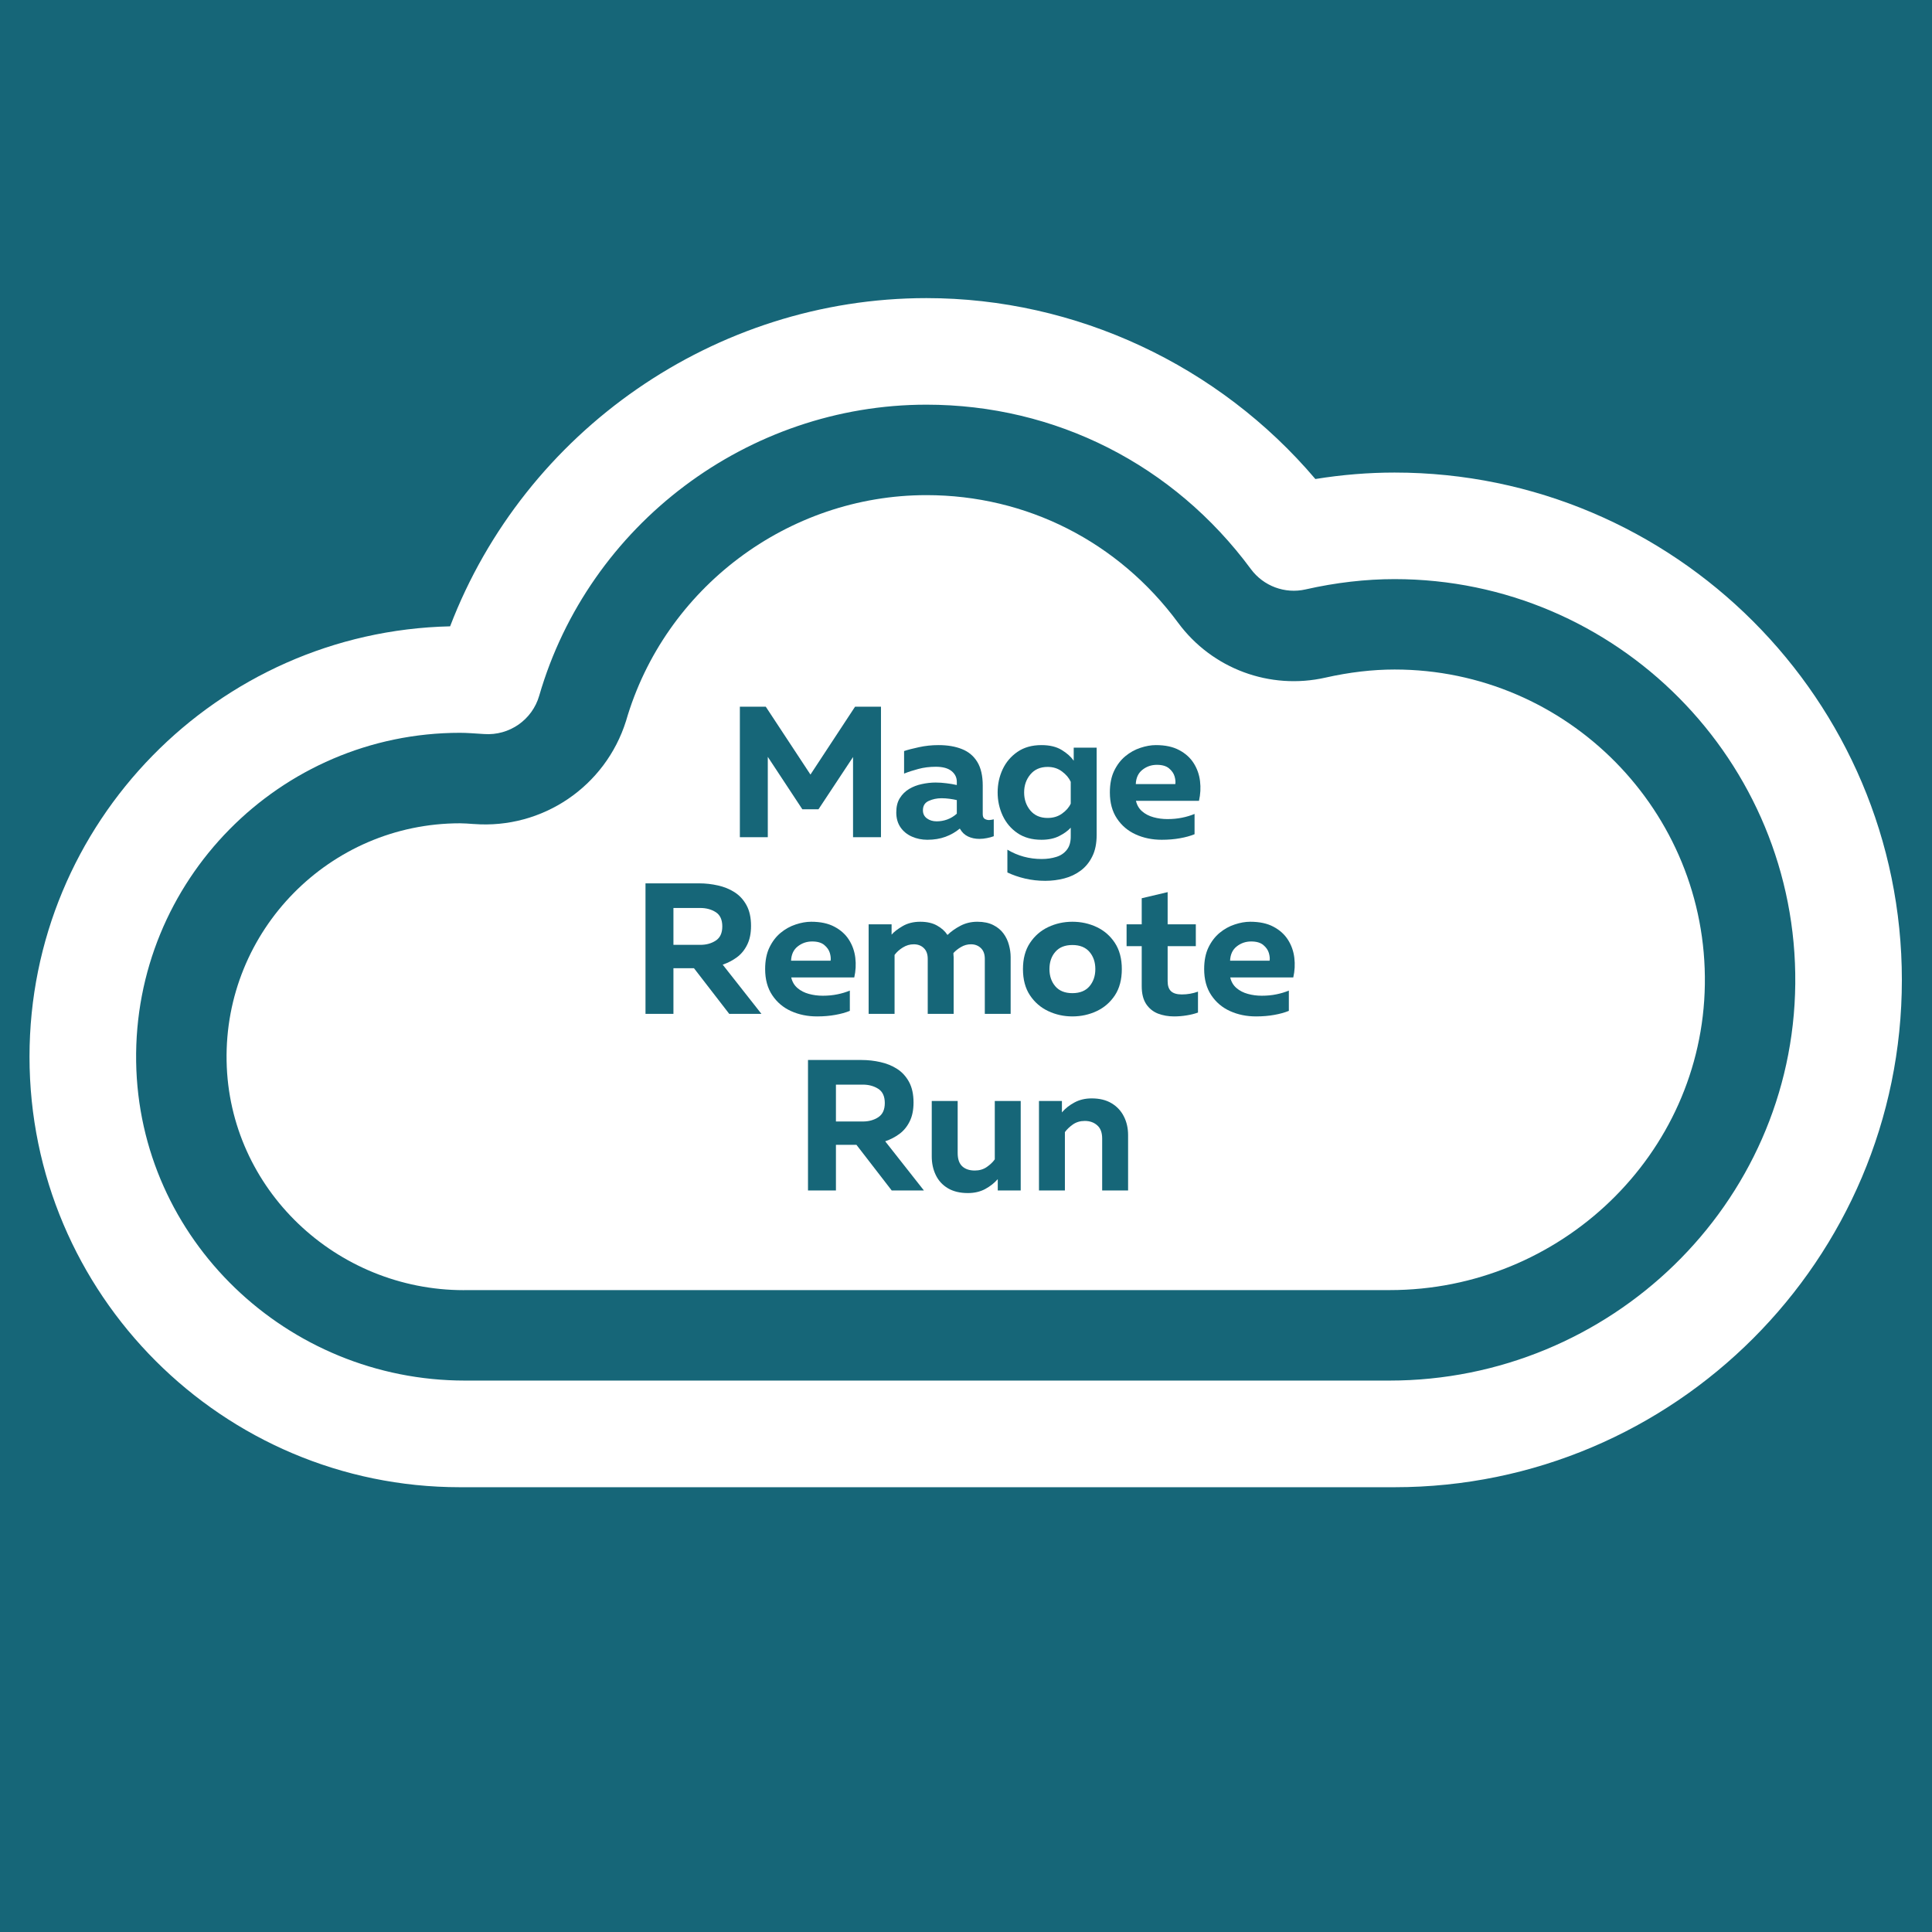
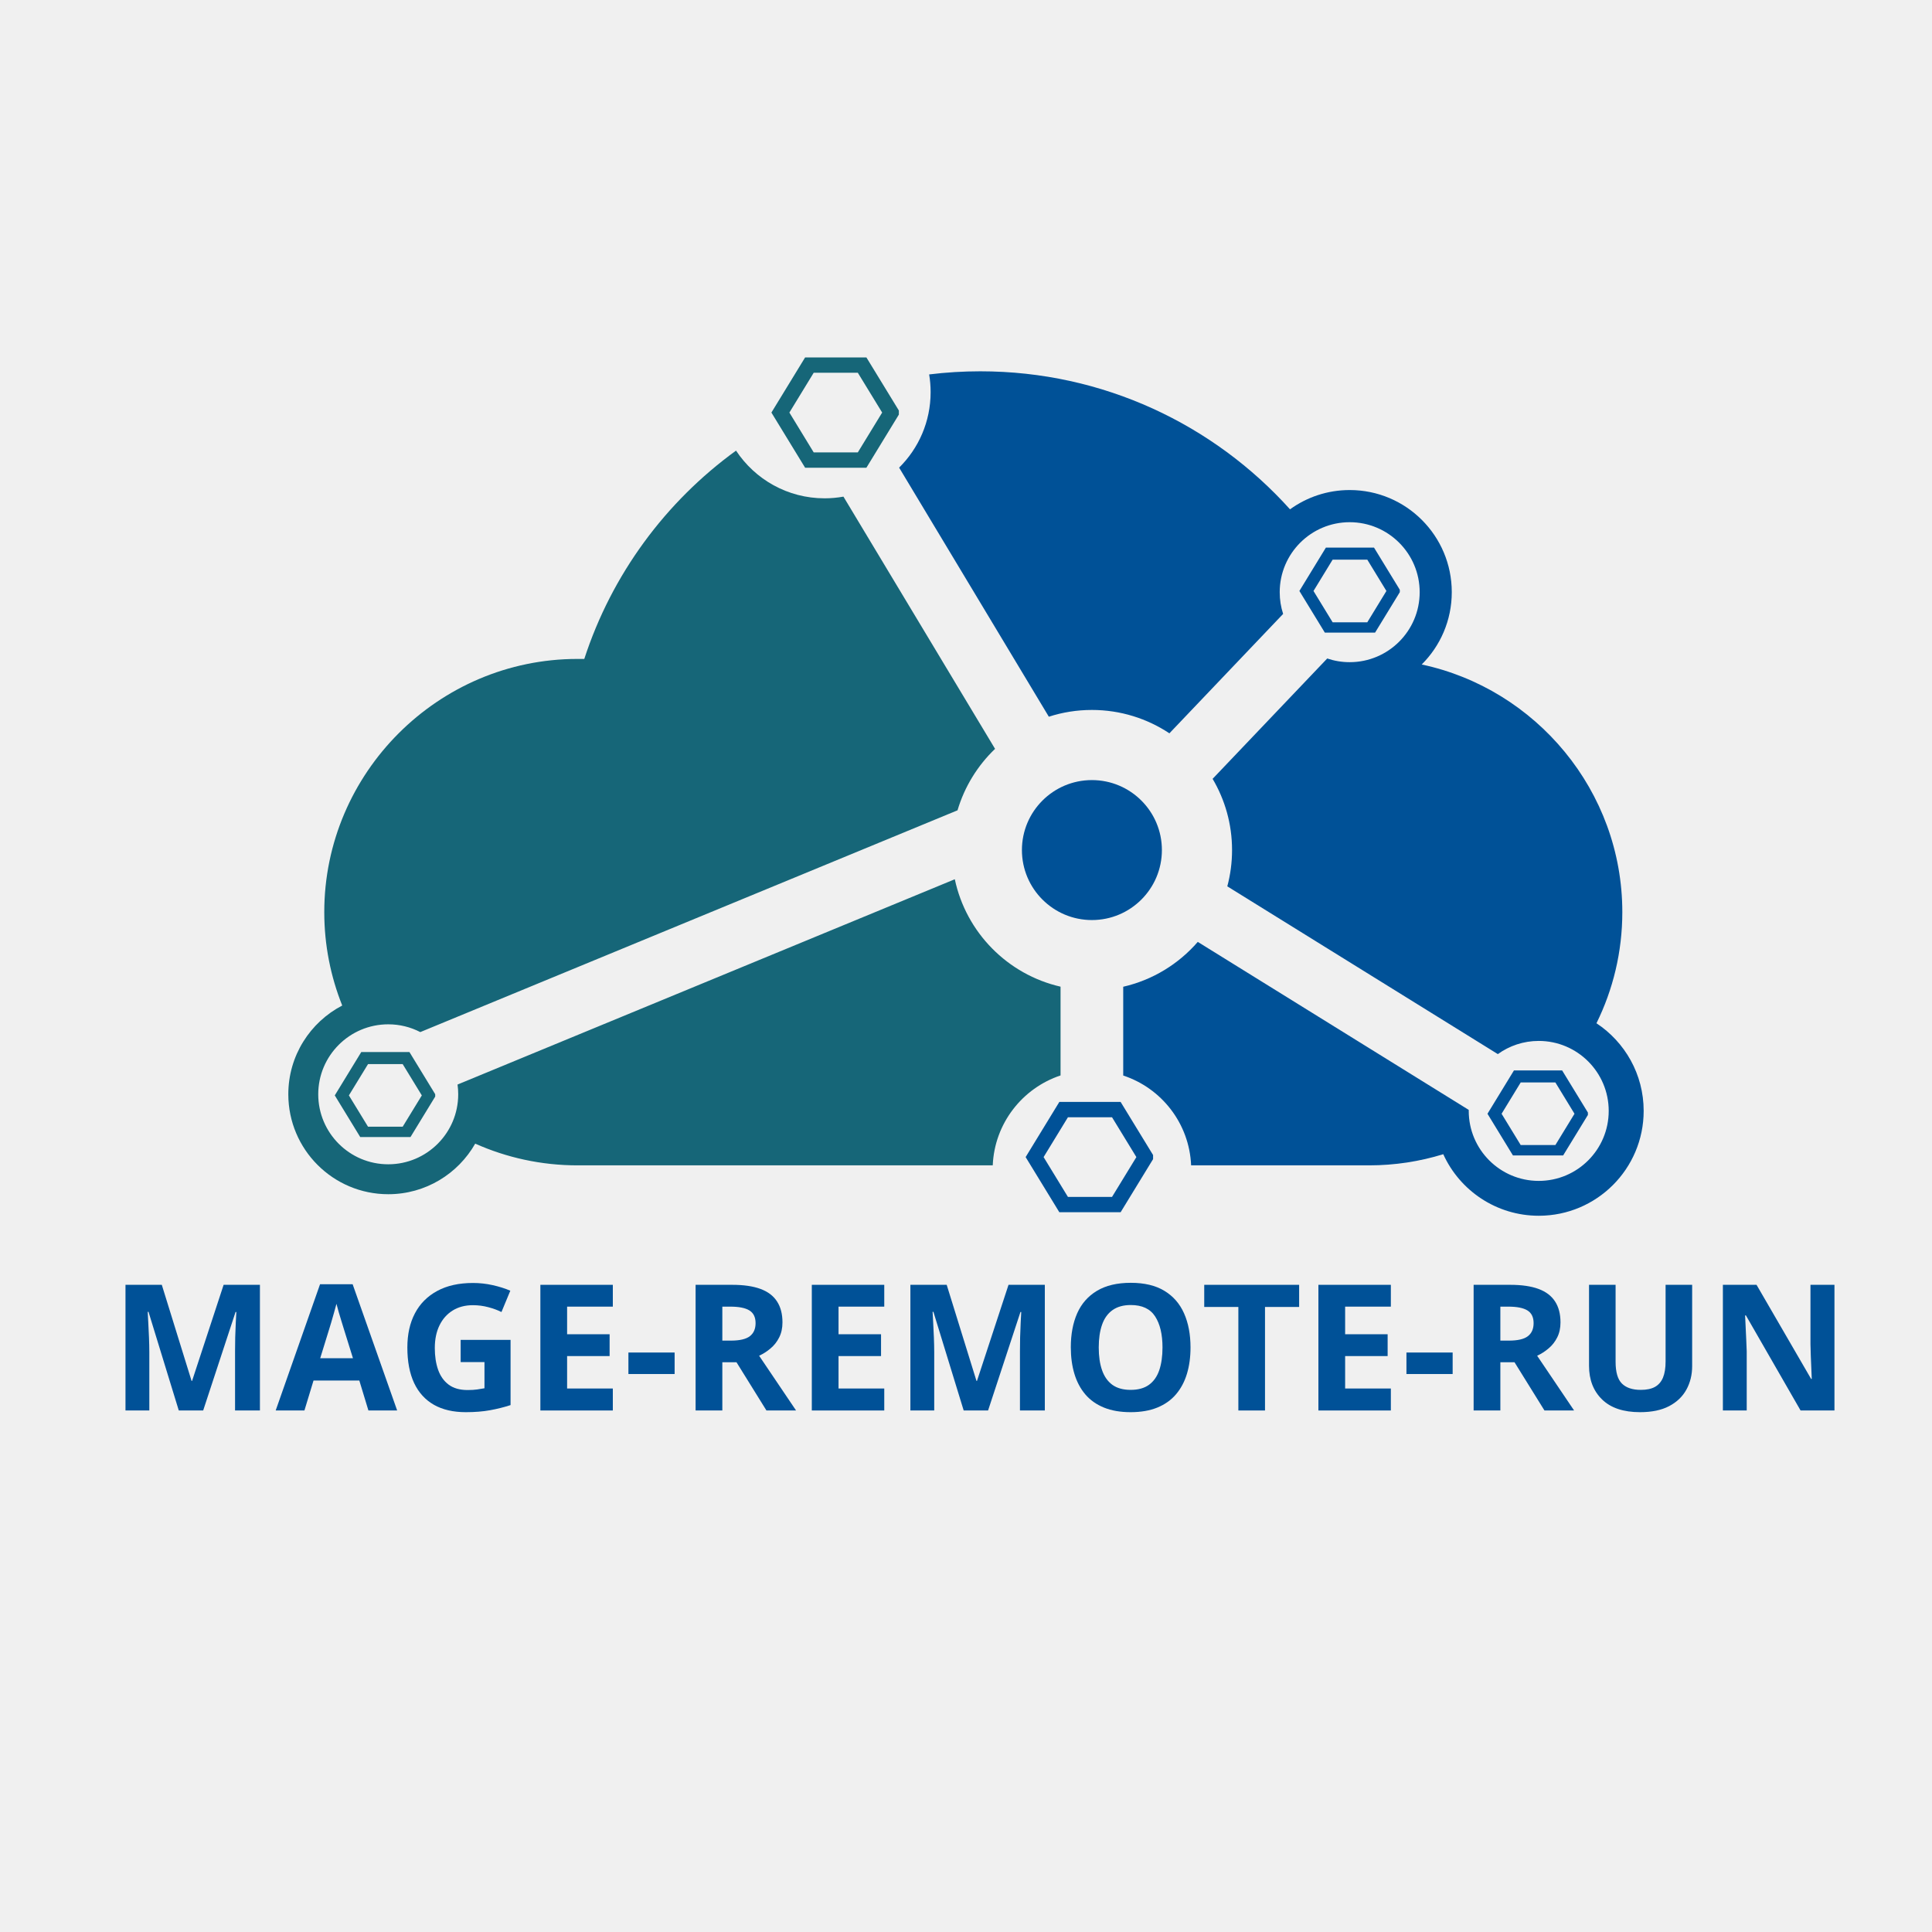
<svg xmlns="http://www.w3.org/2000/svg" width="500" zoomAndPan="magnify" viewBox="0 0 375 375" height="500" preserveAspectRatio="xMidYMid meet" version="1.0">
  <defs>
    <g />
-     <clipPath id="a7eda46f18">
-       <path d="M 5.566 57.863 L 369.293 57.863 L 369.293 288.863 L 5.566 288.863 Z M 5.566 57.863 " clip-rule="nonzero" />
+     <clipPath id="bf3ea242a4">
+       <rect x="0" width="340" y="0" height="48" />
    </clipPath>
-     <clipPath id="95bcbf1424">
-       <rect x="0" width="131" y="0" height="106" />
+     <clipPath id="b7768f55ed">
+       <path d="M 174 72 L 319.211 72 L 319.211 236 L 174 236 Z M 174 72 " clip-rule="nonzero" />
+     </clipPath>
+     <clipPath id="6d06c6e511">
+       <path d="M 55.961 87 L 206 87 L 206 232 L 55.961 232 Z M 55.961 87 " clip-rule="nonzero" />
+     </clipPath>
+     <clipPath id="a77d018274">
+       <path d="M 149.719 69.375 L 174.469 69.375 L 174.469 91 L 149.719 91 Z M 149.719 69.375 " clip-rule="nonzero" />
+     </clipPath>
+     <clipPath id="69a9381b3e">
+       <path d="M 252.203 106.293 L 271.703 106.293 L 271.703 122.793 L 252.203 122.793 Z M 252.203 106.293 " clip-rule="nonzero" />
+     </clipPath>
+     <clipPath id="27f9016f71">
+       <path d="M 288.711 207.766 L 308.211 207.766 L 308.211 224.266 L 288.711 224.266 Z M 288.711 207.766 " clip-rule="nonzero" />
+     </clipPath>
+     <clipPath id="214bc7b197">
+       <path d="M 64.973 204.203 L 84.473 204.203 L 84.473 220.703 L 64.973 220.703 Z M 64.973 204.203 " clip-rule="nonzero" />
+     </clipPath>
+     <clipPath id="3611475a41">
+       <path d="M 199.062 213.883 L 223.812 213.883 L 223.812 235.633 L 199.062 235.633 Z M 199.062 213.883 " clip-rule="nonzero" />
    </clipPath>
  </defs>
-   <rect x="-37.5" width="450" fill="#ffffff" y="-37.5" height="450" fill-opacity="1" />
-   <rect x="-37.5" width="450" fill="#166678" y="-37.5" height="450" fill-opacity="1" />
-   <path fill="#ffffff" d="M 90.043 250.418 C 65.234 250.418 44.449 230.789 43.984 205.98 C 43.5 180.594 64.012 159.801 89.285 159.801 C 90.016 159.801 90.953 159.867 91.941 159.941 L 91.996 159.941 C 105.289 160.949 117.516 152.656 121.512 139.934 C 128.984 114.133 152.969 96.105 179.824 96.105 C 199.246 96.105 217.051 105.137 228.684 120.895 C 235.266 129.805 246.488 133.977 257.293 131.52 C 261.887 130.484 266.402 129.953 270.688 129.953 C 304.207 129.953 331.422 157.477 330.91 191.117 C 330.41 224.16 302.832 250.406 269.777 250.406 L 90.043 250.406 Z M 90.043 250.418 " fill-opacity="1" fill-rule="nonzero" />
-   <g clip-path="url(#a7eda46f18)">
-     <path fill="#ffffff" d="M 270.688 288.668 L 89.285 288.668 C 43.207 288.668 5.727 251.188 5.727 205.109 C 5.727 159.676 42.172 122.594 87.367 121.57 C 101.863 83.688 138.785 57.863 179.816 57.863 C 208.828 57.863 236.574 70.883 255.312 92.977 C 260.492 92.141 265.633 91.723 270.68 91.723 C 324.98 91.723 369.152 135.902 369.152 190.207 C 369.152 244.488 324.98 288.668 270.688 288.668 Z M 89.285 142.238 C 54.297 142.238 25.895 170.965 26.426 206.078 C 26.945 240.57 55.738 267.969 90.242 267.969 L 269.691 267.969 C 312.516 267.969 348.043 233.777 348.461 190.953 C 348.879 147.715 313.824 112.406 270.688 112.406 C 265.082 112.406 259.266 113.078 253.406 114.406 C 249.402 115.316 245.238 113.762 242.797 110.461 C 227.82 90.188 204.871 78.547 179.824 78.547 C 145.207 78.547 114.301 101.777 104.66 135.039 C 103.305 139.727 98.855 142.82 93.988 142.477 C 91.988 142.355 90.648 142.238 89.285 142.238 Z M 89.285 142.238 " fill-opacity="1" fill-rule="nonzero" />
-   </g>
-   <g transform="matrix(1, 0, 0, 1, 122, 134)">
-     <g clip-path="url(#95bcbf1424)">
-       <g fill="#166678" fill-opacity="1">
-         <g transform="translate(18.88734, 28.49928)">
+   <g transform="matrix(1, 0, 0, 1, 20, 237)">
+     <g clip-path="url(#bf3ea242a4)">
+       <g fill="#005197" fill-opacity="1">
+         <g transform="translate(1.295538, 36.77377)">
          <g>
-             <path d="M 2.719 0 L 2.719 -25.328 L 7.75 -25.328 L 16.422 -12.156 L 25.078 -25.328 L 30.109 -25.328 L 30.109 0 L 24.688 0 L 24.688 -15.562 L 17.984 -5.422 L 14.844 -5.422 L 8.141 -15.594 L 8.141 0 Z M 2.719 0 " />
+             <path d="M 13.406 0 L 7.531 -19.141 L 7.375 -19.141 C 7.395 -18.68 7.43 -17.992 7.484 -17.078 C 7.535 -16.16 7.582 -15.18 7.625 -14.141 C 7.664 -13.109 7.688 -12.176 7.688 -11.344 L 7.688 0 L 3.062 0 L 3.062 -24.391 L 10.109 -24.391 L 15.891 -5.734 L 15.984 -5.734 L 22.109 -24.391 L 29.156 -24.391 L 29.156 0 L 24.328 0 L 24.328 -11.547 C 24.328 -12.316 24.336 -13.203 24.359 -14.203 C 24.391 -15.203 24.426 -16.156 24.469 -17.062 C 24.52 -17.969 24.555 -18.648 24.578 -19.109 L 24.422 -19.109 L 18.141 0 Z M 13.406 0 " />
          </g>
        </g>
      </g>
-       <g fill="#166678" fill-opacity="1">
-         <g transform="translate(50.98249, 28.49928)">
+       <g fill="#005197" fill-opacity="1">
+         <g transform="translate(33.5104, 36.77377)">
          <g>
-             <path d="M 7.016 0.5 C 5.953 0.5 4.957 0.297 4.031 -0.109 C 3.102 -0.516 2.363 -1.113 1.812 -1.906 C 1.258 -2.707 0.984 -3.676 0.984 -4.812 C 0.984 -5.926 1.211 -6.848 1.672 -7.578 C 2.129 -8.316 2.727 -8.91 3.469 -9.359 C 4.219 -9.805 5.047 -10.125 5.953 -10.312 C 6.859 -10.508 7.742 -10.609 8.609 -10.609 C 9.305 -10.609 10.008 -10.562 10.719 -10.469 C 11.438 -10.383 12.109 -10.27 12.734 -10.125 L 12.734 -10.75 C 12.734 -11.594 12.391 -12.289 11.703 -12.844 C 11.016 -13.395 10 -13.672 8.656 -13.672 C 7.445 -13.672 6.32 -13.531 5.281 -13.25 C 4.25 -12.977 3.32 -12.676 2.5 -12.344 L 2.5 -16.719 C 3.195 -16.957 4.156 -17.207 5.375 -17.469 C 6.594 -17.738 7.863 -17.875 9.188 -17.875 C 10.945 -17.875 12.469 -17.613 13.75 -17.094 C 15.031 -16.582 16.02 -15.75 16.719 -14.594 C 17.414 -13.445 17.766 -11.926 17.766 -10.031 L 17.766 -4.484 C 17.766 -4.023 17.891 -3.719 18.141 -3.562 C 18.398 -3.406 18.688 -3.328 19 -3.328 C 19.145 -3.328 19.297 -3.344 19.453 -3.375 C 19.609 -3.414 19.758 -3.445 19.906 -3.469 L 19.906 -0.188 C 19.52 -0.039 19.082 0.078 18.594 0.172 C 18.113 0.273 17.617 0.328 17.109 0.328 C 16.297 0.328 15.562 0.172 14.906 -0.141 C 14.258 -0.453 13.754 -0.926 13.391 -1.562 L 13.312 -1.672 C 12.5 -0.992 11.57 -0.461 10.531 -0.078 C 9.488 0.305 8.316 0.5 7.016 0.5 Z M 8.828 -3.078 C 9.523 -3.078 10.207 -3.195 10.875 -3.438 C 11.539 -3.676 12.16 -4.051 12.734 -4.562 L 12.734 -7.203 C 12.348 -7.297 11.883 -7.379 11.344 -7.453 C 10.801 -7.523 10.273 -7.562 9.766 -7.562 C 8.879 -7.562 8.055 -7.391 7.297 -7.047 C 6.535 -6.711 6.156 -6.102 6.156 -5.219 C 6.156 -4.562 6.41 -4.039 6.922 -3.656 C 7.441 -3.27 8.078 -3.078 8.828 -3.078 Z M 8.828 -3.078 " />
+             <path d="M 18 0 L 16.234 -5.812 L 7.344 -5.812 L 5.578 0 L 0 0 L 8.609 -24.5 L 14.938 -24.5 L 23.578 0 Z M 15 -10.141 L 13.234 -15.812 C 13.117 -16.195 12.969 -16.688 12.781 -17.281 C 12.602 -17.875 12.422 -18.477 12.234 -19.094 C 12.055 -19.707 11.91 -20.242 11.797 -20.703 C 11.68 -20.242 11.523 -19.676 11.328 -19 C 11.141 -18.332 10.957 -17.695 10.781 -17.094 C 10.602 -16.5 10.473 -16.07 10.391 -15.812 L 8.641 -10.141 Z M 15 -10.141 " />
          </g>
        </g>
      </g>
-       <g fill="#166678" fill-opacity="1">
-         <g transform="translate(70.48558, 28.49928)">
+       <g fill="#005197" fill-opacity="1">
+         <g transform="translate(57.08348, 36.77377)">
          <g>
-             <path d="M 10.391 8.469 C 9.035 8.469 7.734 8.32 6.484 8.031 C 5.242 7.738 4.098 7.344 3.047 6.844 L 3.047 2.422 C 5.066 3.629 7.285 4.234 9.703 4.234 C 10.734 4.234 11.676 4.098 12.531 3.828 C 13.395 3.566 14.082 3.102 14.594 2.438 C 15.113 1.781 15.363 0.883 15.344 -0.25 L 15.344 -1.844 C 14.789 -1.238 14.039 -0.695 13.094 -0.219 C 12.156 0.258 11.008 0.5 9.656 0.5 C 7.82 0.5 6.27 0.066 5 -0.797 C 3.738 -1.66 2.781 -2.797 2.125 -4.203 C 1.477 -5.617 1.156 -7.113 1.156 -8.688 C 1.156 -10.281 1.477 -11.773 2.125 -13.172 C 2.781 -14.566 3.738 -15.695 5 -16.562 C 6.27 -17.438 7.82 -17.875 9.656 -17.875 C 11.25 -17.875 12.555 -17.562 13.578 -16.938 C 14.609 -16.312 15.391 -15.613 15.922 -14.844 L 15.922 -17.375 L 20.375 -17.375 L 20.375 -0.469 C 20.375 1.195 20.094 2.594 19.531 3.719 C 18.977 4.852 18.234 5.77 17.297 6.469 C 16.359 7.176 15.289 7.688 14.094 8 C 12.895 8.312 11.66 8.469 10.391 8.469 Z M 10.859 -3.734 C 11.941 -3.734 12.875 -4.016 13.656 -4.578 C 14.445 -5.141 15.008 -5.785 15.344 -6.516 L 15.344 -10.75 C 15.008 -11.5 14.445 -12.164 13.656 -12.75 C 12.875 -13.344 11.941 -13.641 10.859 -13.641 C 9.43 -13.641 8.312 -13.148 7.5 -12.172 C 6.695 -11.203 6.297 -10.039 6.297 -8.688 C 6.297 -7.332 6.695 -6.164 7.5 -5.188 C 8.312 -4.219 9.43 -3.734 10.859 -3.734 Z M 10.859 -3.734 " />
+             <path d="M 12.328 -13.703 L 22.016 -13.703 L 22.016 -1.047 C 20.734 -0.629 19.398 -0.297 18.016 -0.047 C 16.641 0.203 15.078 0.328 13.328 0.328 C 10.898 0.328 8.844 -0.145 7.156 -1.094 C 5.469 -2.051 4.18 -3.461 3.297 -5.328 C 2.422 -7.203 1.984 -9.504 1.984 -12.234 C 1.984 -14.785 2.473 -16.992 3.453 -18.859 C 4.441 -20.734 5.883 -22.18 7.781 -23.203 C 9.676 -24.234 11.992 -24.75 14.734 -24.75 C 16.023 -24.75 17.297 -24.609 18.547 -24.328 C 19.805 -24.047 20.945 -23.688 21.969 -23.25 L 20.25 -19.109 C 19.508 -19.484 18.66 -19.797 17.703 -20.047 C 16.742 -20.305 15.742 -20.438 14.703 -20.438 C 13.203 -20.438 11.895 -20.094 10.781 -19.406 C 9.676 -18.719 8.82 -17.754 8.219 -16.516 C 7.613 -15.273 7.312 -13.812 7.312 -12.125 C 7.312 -10.539 7.523 -9.133 7.953 -7.906 C 8.391 -6.676 9.07 -5.711 10 -5.016 C 10.938 -4.316 12.16 -3.969 13.672 -3.969 C 14.398 -3.969 15.016 -4.004 15.516 -4.078 C 16.023 -4.148 16.504 -4.227 16.953 -4.312 L 16.953 -9.391 L 12.328 -9.391 Z M 12.328 -13.703 " />
          </g>
        </g>
      </g>
-       <g fill="#166678" fill-opacity="1">
-         <g transform="translate(92.26826, 28.49928)">
+       <g fill="#005197" fill-opacity="1">
+         <g transform="translate(81.82436, 36.77377)">
          <g>
-             <path d="M 11.219 0.5 C 9.383 0.5 7.707 0.156 6.188 -0.531 C 4.664 -1.219 3.445 -2.25 2.531 -3.625 C 1.613 -5 1.156 -6.688 1.156 -8.688 C 1.156 -10.32 1.43 -11.719 1.984 -12.875 C 2.547 -14.039 3.27 -14.988 4.156 -15.719 C 5.051 -16.457 6.023 -17 7.078 -17.344 C 8.129 -17.695 9.133 -17.875 10.094 -17.875 C 11.906 -17.875 13.41 -17.551 14.609 -16.906 C 15.816 -16.27 16.754 -15.426 17.422 -14.375 C 18.086 -13.332 18.5 -12.172 18.656 -10.891 C 18.812 -9.609 18.742 -8.332 18.453 -7.062 L 6.219 -7.062 C 6.414 -6.219 6.816 -5.535 7.422 -5.016 C 8.023 -4.492 8.758 -4.113 9.625 -3.875 C 10.488 -3.633 11.395 -3.516 12.344 -3.516 C 13.332 -3.516 14.266 -3.602 15.141 -3.781 C 16.023 -3.957 16.844 -4.203 17.594 -4.516 L 17.594 -0.578 C 16.77 -0.242 15.828 0.016 14.766 0.203 C 13.703 0.398 12.52 0.5 11.219 0.5 Z M 6.188 -10.312 L 13.859 -10.312 C 13.93 -10.719 13.883 -11.211 13.719 -11.797 C 13.551 -12.379 13.191 -12.898 12.641 -13.359 C 12.098 -13.816 11.312 -14.047 10.281 -14.047 C 9.219 -14.047 8.281 -13.723 7.469 -13.078 C 6.664 -12.441 6.238 -11.52 6.188 -10.312 Z M 6.188 -10.312 " />
+             <path d="M 17.125 0 L 3.062 0 L 3.062 -24.391 L 17.125 -24.391 L 17.125 -20.156 L 8.25 -20.156 L 8.25 -14.797 L 16.5 -14.797 L 16.5 -10.562 L 8.25 -10.562 L 8.25 -4.266 L 17.125 -4.266 Z M 17.125 0 " />
          </g>
        </g>
      </g>
-       <g fill="#166678" fill-opacity="1">
-         <g transform="translate(0.572092, 62.78595)">
+       <g fill="#005197" fill-opacity="1">
+         <g transform="translate(100.9598, 36.77377)">
          <g>
-             <path d="M 2.719 0 L 2.719 -25.328 L 13.141 -25.328 C 14.367 -25.328 15.578 -25.191 16.766 -24.922 C 17.961 -24.66 19.039 -24.223 20 -23.609 C 20.969 -22.992 21.742 -22.148 22.328 -21.078 C 22.91 -20.004 23.203 -18.672 23.203 -17.078 C 23.203 -15.629 22.953 -14.406 22.453 -13.406 C 21.961 -12.406 21.301 -11.598 20.469 -10.984 C 19.633 -10.367 18.711 -9.891 17.703 -9.547 L 25.219 0 L 18.969 0 L 12.125 -8.859 L 8.141 -8.859 L 8.141 0 Z M 8.141 -13.391 L 13.359 -13.391 C 14.516 -13.391 15.516 -13.664 16.359 -14.219 C 17.203 -14.77 17.625 -15.688 17.625 -16.969 C 17.625 -18.27 17.203 -19.191 16.359 -19.734 C 15.516 -20.273 14.516 -20.547 13.359 -20.547 L 8.141 -20.547 Z M 8.141 -13.391 " />
+             <path d="M 1.016 -7.078 L 1.016 -11.25 L 9.984 -11.25 L 9.984 -7.078 Z M 1.016 -7.078 " />
          </g>
        </g>
      </g>
-       <g fill="#166678" fill-opacity="1">
-         <g transform="translate(25.35806, 62.78595)">
+       <g fill="#005197" fill-opacity="1">
+         <g transform="translate(111.9539, 36.77377)">
          <g>
-             <path d="M 11.219 0.5 C 9.383 0.5 7.707 0.156 6.188 -0.531 C 4.664 -1.219 3.445 -2.25 2.531 -3.625 C 1.613 -5 1.156 -6.688 1.156 -8.688 C 1.156 -10.32 1.43 -11.719 1.984 -12.875 C 2.547 -14.039 3.27 -14.988 4.156 -15.719 C 5.051 -16.457 6.023 -17 7.078 -17.344 C 8.129 -17.695 9.133 -17.875 10.094 -17.875 C 11.906 -17.875 13.41 -17.551 14.609 -16.906 C 15.816 -16.27 16.754 -15.426 17.422 -14.375 C 18.086 -13.332 18.5 -12.172 18.656 -10.891 C 18.812 -9.609 18.742 -8.332 18.453 -7.062 L 6.219 -7.062 C 6.414 -6.219 6.816 -5.535 7.422 -5.016 C 8.023 -4.492 8.758 -4.113 9.625 -3.875 C 10.488 -3.633 11.395 -3.516 12.344 -3.516 C 13.332 -3.516 14.266 -3.602 15.141 -3.781 C 16.023 -3.957 16.844 -4.203 17.594 -4.516 L 17.594 -0.578 C 16.77 -0.242 15.828 0.016 14.766 0.203 C 13.703 0.398 12.52 0.5 11.219 0.5 Z M 6.188 -10.312 L 13.859 -10.312 C 13.93 -10.719 13.883 -11.211 13.719 -11.797 C 13.551 -12.379 13.191 -12.898 12.641 -13.359 C 12.098 -13.816 11.312 -14.047 10.281 -14.047 C 9.219 -14.047 8.281 -13.723 7.469 -13.078 C 6.664 -12.441 6.238 -11.52 6.188 -10.312 Z M 6.188 -10.312 " />
+             <path d="M 10.172 -24.391 C 12.391 -24.391 14.219 -24.125 15.656 -23.594 C 17.094 -23.062 18.16 -22.254 18.859 -21.172 C 19.566 -20.098 19.922 -18.738 19.922 -17.094 C 19.922 -15.977 19.707 -15.004 19.281 -14.172 C 18.863 -13.336 18.305 -12.629 17.609 -12.047 C 16.922 -11.461 16.18 -10.988 15.391 -10.625 L 22.562 0 L 16.812 0 L 11 -9.359 L 8.25 -9.359 L 8.25 0 L 3.062 0 L 3.062 -24.391 Z M 9.812 -20.156 L 8.25 -20.156 L 8.25 -13.562 L 9.906 -13.562 C 11.625 -13.562 12.852 -13.848 13.594 -14.422 C 14.332 -14.992 14.703 -15.836 14.703 -16.953 C 14.703 -18.109 14.301 -18.93 13.5 -19.422 C 12.707 -19.91 11.477 -20.156 9.812 -20.156 Z M 9.812 -20.156 " />
          </g>
        </g>
      </g>
-       <g fill="#166678" fill-opacity="1">
-         <g transform="translate(44.46312, 62.78595)">
+       <g fill="#005197" fill-opacity="1">
+         <g transform="translate(134.5093, 36.77377)">
          <g>
-             <path d="M 2.141 0 L 2.141 -17.375 L 6.594 -17.375 L 6.594 -15.375 C 7.051 -15.906 7.758 -16.453 8.719 -17.016 C 9.688 -17.586 10.832 -17.875 12.156 -17.875 C 13.457 -17.875 14.539 -17.629 15.406 -17.141 C 16.281 -16.66 16.957 -16.051 17.438 -15.312 C 18.164 -16.008 19.016 -16.609 19.984 -17.109 C 20.961 -17.617 22.047 -17.875 23.234 -17.875 C 24.461 -17.875 25.492 -17.66 26.328 -17.234 C 27.16 -16.816 27.82 -16.27 28.312 -15.594 C 28.812 -14.914 29.164 -14.172 29.375 -13.359 C 29.594 -12.555 29.703 -11.77 29.703 -11 L 29.703 0 L 24.688 0 L 24.688 -10.672 C 24.688 -11.586 24.43 -12.285 23.922 -12.766 C 23.41 -13.254 22.77 -13.5 22 -13.5 C 21.32 -13.5 20.688 -13.328 20.094 -12.984 C 19.508 -12.648 19.008 -12.254 18.594 -11.797 C 18.594 -11.648 18.598 -11.516 18.609 -11.391 C 18.629 -11.273 18.641 -11.145 18.641 -11 L 18.641 0 L 13.609 0 L 13.609 -10.672 C 13.609 -11.586 13.352 -12.285 12.844 -12.766 C 12.344 -13.254 11.691 -13.5 10.891 -13.5 C 10.141 -13.5 9.43 -13.289 8.766 -12.875 C 8.109 -12.469 7.578 -11.988 7.172 -11.438 L 7.172 0 Z M 2.141 0 " />
+             <path d="M 17.125 0 L 3.062 0 L 3.062 -24.391 L 17.125 -24.391 L 17.125 -20.156 L 8.25 -20.156 L 8.25 -14.797 L 16.5 -14.797 L 16.5 -10.562 L 8.25 -10.562 L 8.25 -4.266 L 17.125 -4.266 Z M 17.125 0 " />
          </g>
        </g>
      </g>
-       <g fill="#166678" fill-opacity="1">
-         <g transform="translate(75.40038, 62.78595)">
+       <g fill="#005197" fill-opacity="1">
+         <g transform="translate(153.6447, 36.77377)">
          <g>
-             <path d="M 10.75 0.5 C 9.082 0.5 7.52 0.156 6.062 -0.531 C 4.602 -1.219 3.422 -2.238 2.516 -3.594 C 1.609 -4.957 1.156 -6.656 1.156 -8.688 C 1.156 -10.707 1.609 -12.398 2.516 -13.766 C 3.422 -15.129 4.602 -16.156 6.062 -16.844 C 7.52 -17.531 9.082 -17.875 10.75 -17.875 C 12.438 -17.875 14.008 -17.531 15.469 -16.844 C 16.926 -16.156 18.102 -15.129 19 -13.766 C 19.895 -12.398 20.344 -10.707 20.344 -8.688 C 20.344 -6.656 19.895 -4.957 19 -3.594 C 18.102 -2.238 16.926 -1.219 15.469 -0.531 C 14.008 0.156 12.438 0.5 10.75 0.5 Z M 10.75 -4.016 C 12.195 -4.016 13.301 -4.457 14.062 -5.344 C 14.82 -6.238 15.203 -7.352 15.203 -8.688 C 15.203 -10.039 14.82 -11.156 14.062 -12.031 C 13.301 -12.914 12.195 -13.359 10.75 -13.359 C 9.301 -13.359 8.195 -12.914 7.438 -12.031 C 6.676 -11.156 6.297 -10.039 6.297 -8.688 C 6.297 -7.352 6.676 -6.238 7.438 -5.344 C 8.195 -4.457 9.301 -4.016 10.75 -4.016 Z M 10.75 -4.016 " />
+             <path d="M 13.406 0 L 7.531 -19.141 L 7.375 -19.141 C 7.395 -18.68 7.43 -17.992 7.484 -17.078 C 7.535 -16.16 7.582 -15.18 7.625 -14.141 C 7.664 -13.109 7.688 -12.176 7.688 -11.344 L 7.688 0 L 3.062 0 L 3.062 -24.391 L 10.109 -24.391 L 15.891 -5.734 L 15.984 -5.734 L 22.109 -24.391 L 29.156 -24.391 L 29.156 0 L 24.328 0 L 24.328 -11.547 C 24.328 -12.316 24.336 -13.203 24.359 -14.203 C 24.391 -15.203 24.426 -16.156 24.469 -17.062 C 24.52 -17.969 24.555 -18.648 24.578 -19.109 L 24.422 -19.109 L 18.141 0 Z M 13.406 0 " />
          </g>
        </g>
      </g>
-       <g fill="#166678" fill-opacity="1">
-         <g transform="translate(96.16992, 62.78595)">
+       <g fill="#005197" fill-opacity="1">
+         <g transform="translate(185.8595, 36.77377)">
          <g>
-             <path d="M 9.703 0.5 C 8.586 0.5 7.551 0.316 6.594 -0.047 C 5.645 -0.422 4.879 -1.039 4.297 -1.906 C 3.723 -2.781 3.438 -3.93 3.438 -5.359 L 3.438 -13.141 L 0.5 -13.141 L 0.5 -17.375 L 3.438 -17.375 L 3.438 -22.438 L 8.469 -23.625 L 8.469 -17.375 L 13.938 -17.375 L 13.938 -13.141 L 8.469 -13.141 L 8.469 -6.328 C 8.469 -5.441 8.691 -4.789 9.141 -4.375 C 9.586 -3.969 10.281 -3.766 11.219 -3.766 C 12.301 -3.766 13.348 -3.945 14.359 -4.312 L 14.359 -0.25 C 13.691 -0.008 12.961 0.172 12.172 0.297 C 11.391 0.43 10.566 0.5 9.703 0.5 Z M 9.703 0.5 " />
+             <path d="M 25.219 -12.234 C 25.219 -10.348 24.984 -8.633 24.516 -7.094 C 24.047 -5.551 23.332 -4.223 22.375 -3.109 C 21.426 -2.004 20.223 -1.156 18.766 -0.562 C 17.305 0.031 15.582 0.328 13.594 0.328 C 11.602 0.328 9.879 0.031 8.422 -0.562 C 6.961 -1.156 5.758 -2.004 4.812 -3.109 C 3.863 -4.223 3.156 -5.551 2.688 -7.094 C 2.219 -8.645 1.984 -10.367 1.984 -12.266 C 1.984 -14.785 2.395 -16.984 3.219 -18.859 C 4.051 -20.734 5.328 -22.188 7.047 -23.219 C 8.773 -24.258 10.969 -24.781 13.625 -24.781 C 16.281 -24.781 18.457 -24.258 20.156 -23.219 C 21.863 -22.188 23.133 -20.727 23.969 -18.844 C 24.801 -16.969 25.219 -14.766 25.219 -12.234 Z M 7.406 -12.234 C 7.406 -10.523 7.617 -9.055 8.047 -7.828 C 8.473 -6.598 9.141 -5.648 10.047 -4.984 C 10.961 -4.328 12.145 -4 13.594 -4 C 15.062 -4 16.25 -4.328 17.156 -4.984 C 18.07 -5.648 18.738 -6.598 19.156 -7.828 C 19.57 -9.055 19.781 -10.523 19.781 -12.234 C 19.781 -14.785 19.301 -16.797 18.344 -18.266 C 17.395 -19.734 15.82 -20.469 13.625 -20.469 C 12.176 -20.469 10.988 -20.133 10.062 -19.469 C 9.145 -18.812 8.473 -17.867 8.047 -16.641 C 7.617 -15.41 7.406 -13.941 7.406 -12.234 Z M 7.406 -12.234 " />
          </g>
        </g>
      </g>
-       <g fill="#166678" fill-opacity="1">
-         <g transform="translate(110.5711, 62.78595)">
+       <g fill="#005197" fill-opacity="1">
+         <g transform="translate(213.0528, 36.77377)">
          <g>
-             <path d="M 11.219 0.5 C 9.383 0.5 7.707 0.156 6.188 -0.531 C 4.664 -1.219 3.445 -2.25 2.531 -3.625 C 1.613 -5 1.156 -6.688 1.156 -8.688 C 1.156 -10.32 1.43 -11.719 1.984 -12.875 C 2.547 -14.039 3.27 -14.988 4.156 -15.719 C 5.051 -16.457 6.023 -17 7.078 -17.344 C 8.129 -17.695 9.133 -17.875 10.094 -17.875 C 11.906 -17.875 13.41 -17.551 14.609 -16.906 C 15.816 -16.27 16.754 -15.426 17.422 -14.375 C 18.086 -13.332 18.5 -12.172 18.656 -10.891 C 18.812 -9.609 18.742 -8.332 18.453 -7.062 L 6.219 -7.062 C 6.414 -6.219 6.816 -5.535 7.422 -5.016 C 8.023 -4.492 8.758 -4.113 9.625 -3.875 C 10.488 -3.633 11.395 -3.516 12.344 -3.516 C 13.332 -3.516 14.266 -3.602 15.141 -3.781 C 16.023 -3.957 16.844 -4.203 17.594 -4.516 L 17.594 -0.578 C 16.77 -0.242 15.828 0.016 14.766 0.203 C 13.703 0.398 12.52 0.5 11.219 0.5 Z M 6.188 -10.312 L 13.859 -10.312 C 13.93 -10.719 13.883 -11.211 13.719 -11.797 C 13.551 -12.379 13.191 -12.898 12.641 -13.359 C 12.098 -13.816 11.312 -14.047 10.281 -14.047 C 9.219 -14.047 8.281 -13.723 7.469 -13.078 C 6.664 -12.441 6.238 -11.52 6.188 -10.312 Z M 6.188 -10.312 " />
+             <path d="M 12.484 0 L 7.312 0 L 7.312 -20.094 L 0.688 -20.094 L 0.688 -24.391 L 19.109 -24.391 L 19.109 -20.094 L 12.484 -20.094 Z M 12.484 0 " />
          </g>
        </g>
      </g>
-       <g fill="#166678" fill-opacity="1">
-         <g transform="translate(32.11315, 97.07263)">
+       <g fill="#005197" fill-opacity="1">
+         <g transform="translate(232.8389, 36.77377)">
          <g>
-             <path d="M 2.719 0 L 2.719 -25.328 L 13.141 -25.328 C 14.367 -25.328 15.578 -25.191 16.766 -24.922 C 17.961 -24.66 19.039 -24.223 20 -23.609 C 20.969 -22.992 21.742 -22.148 22.328 -21.078 C 22.91 -20.004 23.203 -18.672 23.203 -17.078 C 23.203 -15.629 22.953 -14.406 22.453 -13.406 C 21.961 -12.406 21.301 -11.598 20.469 -10.984 C 19.633 -10.367 18.711 -9.891 17.703 -9.547 L 25.219 0 L 18.969 0 L 12.125 -8.859 L 8.141 -8.859 L 8.141 0 Z M 8.141 -13.391 L 13.359 -13.391 C 14.516 -13.391 15.516 -13.664 16.359 -14.219 C 17.203 -14.77 17.625 -15.688 17.625 -16.969 C 17.625 -18.27 17.203 -19.191 16.359 -19.734 C 15.516 -20.273 14.516 -20.547 13.359 -20.547 L 8.141 -20.547 Z M 8.141 -13.391 " />
+             <path d="M 17.125 0 L 3.062 0 L 3.062 -24.391 L 17.125 -24.391 L 17.125 -20.156 L 8.25 -20.156 L 8.25 -14.797 L 16.5 -14.797 L 16.5 -10.562 L 8.25 -10.562 L 8.25 -4.266 L 17.125 -4.266 Z M 17.125 0 " />
          </g>
        </g>
      </g>
-       <g fill="#166678" fill-opacity="1">
-         <g transform="translate(56.89912, 97.07263)">
+       <g fill="#005197" fill-opacity="1">
+         <g transform="translate(251.9743, 36.77377)">
          <g>
-             <path d="M 8.969 0.5 C 7.426 0.5 6.129 0.188 5.078 -0.438 C 4.035 -1.062 3.254 -1.914 2.734 -3 C 2.211 -4.082 1.953 -5.289 1.953 -6.625 L 1.953 -17.375 L 6.984 -17.375 L 6.984 -7.281 C 6.984 -6.113 7.273 -5.254 7.859 -4.703 C 8.453 -4.148 9.27 -3.875 10.312 -3.875 C 11.207 -3.875 11.984 -4.102 12.641 -4.562 C 13.305 -5.02 13.82 -5.516 14.188 -6.047 L 14.188 -17.375 L 19.219 -17.375 L 19.219 0 L 14.766 0 L 14.766 -2.203 C 14.086 -1.43 13.266 -0.785 12.297 -0.266 C 11.336 0.242 10.227 0.5 8.969 0.5 Z M 8.969 0.5 " />
+             <path d="M 1.016 -7.078 L 1.016 -11.25 L 9.984 -11.25 L 9.984 -7.078 Z M 1.016 -7.078 " />
          </g>
        </g>
      </g>
-       <g fill="#166678" fill-opacity="1">
-         <g transform="translate(77.52391, 97.07263)">
+       <g fill="#005197" fill-opacity="1">
+         <g transform="translate(262.9683, 36.77377)">
          <g>
-             <path d="M 2.141 0 L 2.141 -17.375 L 6.594 -17.375 L 6.594 -15.156 C 7.258 -15.938 8.078 -16.582 9.047 -17.094 C 10.016 -17.613 11.125 -17.875 12.375 -17.875 C 13.895 -17.875 15.176 -17.562 16.219 -16.938 C 17.27 -16.312 18.066 -15.461 18.609 -14.391 C 19.16 -13.316 19.438 -12.102 19.438 -10.75 L 19.438 0 L 14.406 0 L 14.406 -10.094 C 14.406 -11.25 14.082 -12.102 13.438 -12.656 C 12.801 -13.219 12 -13.5 11.031 -13.5 C 10.145 -13.5 9.375 -13.27 8.719 -12.812 C 8.07 -12.352 7.555 -11.859 7.172 -11.328 L 7.172 0 Z M 2.141 0 " />
+             <path d="M 10.172 -24.391 C 12.391 -24.391 14.219 -24.125 15.656 -23.594 C 17.094 -23.062 18.16 -22.254 18.859 -21.172 C 19.566 -20.098 19.922 -18.738 19.922 -17.094 C 19.922 -15.977 19.707 -15.004 19.281 -14.172 C 18.863 -13.336 18.305 -12.629 17.609 -12.047 C 16.922 -11.461 16.18 -10.988 15.391 -10.625 L 22.562 0 L 16.812 0 L 11 -9.359 L 8.25 -9.359 L 8.25 0 L 3.062 0 L 3.062 -24.391 Z M 9.812 -20.156 L 8.25 -20.156 L 8.25 -13.562 L 9.906 -13.562 C 11.625 -13.562 12.852 -13.848 13.594 -14.422 C 14.332 -14.992 14.703 -15.836 14.703 -16.953 C 14.703 -18.109 14.301 -18.93 13.5 -19.422 C 12.707 -19.91 11.477 -20.156 9.812 -20.156 Z M 9.812 -20.156 " />
+           </g>
+         </g>
+       </g>
+       <g fill="#005197" fill-opacity="1">
+         <g transform="translate(285.5238, 36.77377)">
+           <g>
+             <path d="M 22.922 -24.391 L 22.922 -8.609 C 22.922 -6.93 22.551 -5.414 21.812 -4.062 C 21.07 -2.707 19.953 -1.633 18.453 -0.844 C 16.961 -0.062 15.082 0.328 12.812 0.328 C 9.582 0.328 7.125 -0.492 5.438 -2.141 C 3.75 -3.785 2.906 -5.961 2.906 -8.672 L 2.906 -24.391 L 8.062 -24.391 L 8.062 -9.453 C 8.062 -7.441 8.473 -6.031 9.297 -5.219 C 10.117 -4.406 11.336 -4 12.953 -4 C 14.086 -4 15.004 -4.191 15.703 -4.578 C 16.41 -4.973 16.93 -5.578 17.266 -6.391 C 17.598 -7.203 17.766 -8.238 17.766 -9.5 L 17.766 -24.391 Z M 22.922 -24.391 " />
+           </g>
+         </g>
+       </g>
+       <g fill="#005197" fill-opacity="1">
+         <g transform="translate(311.349, 36.77377)">
+           <g>
+             <path d="M 24.719 0 L 18.141 0 L 7.531 -18.453 L 7.375 -18.453 C 7.414 -17.68 7.453 -16.906 7.484 -16.125 C 7.523 -15.352 7.562 -14.578 7.594 -13.797 C 7.625 -13.023 7.656 -12.254 7.688 -11.484 L 7.688 0 L 3.062 0 L 3.062 -24.391 L 9.594 -24.391 L 20.188 -6.125 L 20.312 -6.125 C 20.281 -6.883 20.25 -7.633 20.219 -8.375 C 20.188 -9.125 20.156 -9.867 20.125 -10.609 C 20.102 -11.359 20.082 -12.102 20.062 -12.844 L 20.062 -24.391 L 24.719 -24.391 Z M 24.719 0 " />
          </g>
        </g>
      </g>
    </g>
  </g>
+   <g clip-path="url(#b7768f55ed)">
+     <path fill="#005197" d="M 231.195 226.195 L 265.742 226.195 C 270.738 226.195 275.574 225.438 280.137 224.031 C 283.332 231.074 290.434 235.977 298.676 235.977 C 309.914 235.977 319.035 226.867 319.035 215.617 C 319.035 208.508 315.391 202.258 309.871 198.613 C 313.086 192.098 314.891 184.77 314.891 177.047 C 314.891 153.516 298.125 133.707 275.953 128.977 C 279.559 125.391 281.789 120.426 281.789 114.934 C 281.789 103.988 272.922 95.117 261.973 95.117 C 257.648 95.117 253.648 96.508 250.391 98.859 C 235.598 82.414 214.152 72.07 190.285 72.07 C 186.926 72.07 183.605 72.277 180.348 72.676 C 180.539 73.793 180.633 74.949 180.633 76.121 C 180.633 81.855 178.297 87.035 174.52 90.766 L 203.578 139.113 C 206.215 138.258 209.023 137.801 211.938 137.801 C 217.496 137.801 222.668 139.477 226.98 142.336 L 249.055 119.16 C 248.621 117.832 248.391 116.418 248.391 114.945 C 248.391 107.445 254.477 101.359 261.973 101.359 C 269.473 101.359 275.559 107.445 275.559 114.945 C 275.559 122.441 269.473 128.527 261.973 128.527 C 260.449 128.527 258.984 128.277 257.613 127.812 L 235.367 151.172 C 237.762 155.223 239.141 159.945 239.141 164.996 C 239.141 167.438 238.82 169.789 238.219 172.039 L 290.73 204.602 C 292.961 202.992 295.703 202.043 298.668 202.043 C 306.164 202.043 312.25 208.129 312.25 215.629 C 312.25 223.125 306.164 229.211 298.668 229.211 C 291.168 229.211 285.082 223.125 285.082 215.629 L 285.082 215.43 L 232.488 182.82 C 228.773 187.105 223.738 190.219 218.016 191.527 L 218.016 208.758 C 225.438 211.207 230.848 218.039 231.195 226.195 " fill-opacity="1" fill-rule="evenodd" />
+   </g>
+   <g clip-path="url(#6d06c6e511)">
+     <path fill="#166678" d="M 112.09 226.195 L 192.691 226.195 C 193.035 218.039 198.449 211.207 205.852 208.742 L 205.852 191.512 C 195.578 189.164 187.52 180.996 185.328 170.66 L 88.809 210.508 C 88.895 211.129 88.938 211.758 88.938 212.402 C 88.938 219.902 82.852 225.988 75.355 225.988 C 67.855 225.988 61.77 219.902 61.77 212.402 C 61.77 204.906 67.855 198.82 75.355 198.82 C 77.594 198.82 79.715 199.363 81.578 200.328 L 185.855 157.281 C 187.219 152.68 189.762 148.586 193.141 145.352 L 163.711 96.395 C 162.523 96.609 161.309 96.723 160.059 96.723 C 152.867 96.723 146.551 93.043 142.863 87.465 C 129.184 97.387 118.746 111.488 113.41 127.898 L 112.09 127.898 C 85.059 127.898 62.941 150.016 62.941 177.047 C 62.941 183.441 64.184 189.555 66.426 195.172 C 60.211 198.406 55.961 204.906 55.961 212.395 C 55.961 223.109 64.648 231.797 75.363 231.797 C 82.594 231.797 88.902 227.84 92.238 221.98 C 98.316 224.688 105.031 226.195 112.09 226.195 " fill-opacity="1" fill-rule="evenodd" />
+   </g>
+   <path fill="#005197" d="M 211.938 178.582 C 204.438 178.582 198.355 172.496 198.355 164.996 C 198.355 157.496 204.438 151.414 211.938 151.414 C 219.438 151.414 225.523 157.496 225.523 164.996 C 225.523 172.496 219.445 178.582 211.938 178.582 " fill-opacity="1" fill-rule="evenodd" />
+   <g clip-path="url(#a77d018274)">
+     <path fill="#166678" d="M 166.5 72.348 L 171.227 80.078 L 166.5 87.812 L 157.941 87.812 L 153.219 80.078 L 157.941 72.348 L 166.5 72.348 M 168.168 69.375 L 156.273 69.375 L 149.73 80.078 L 156.273 90.785 L 168.168 90.785 L 174.711 80.078 Z M 168.168 69.375 " fill-opacity="1" fill-rule="nonzero" />
+   </g>
+   <g clip-path="url(#69a9381b3e)">
+     <path fill="#005197" d="M 265.391 108.629 L 269.102 114.707 L 265.391 120.785 L 258.664 120.785 L 254.949 114.707 L 258.664 108.629 L 265.391 108.629 M 266.699 106.293 L 257.352 106.293 L 252.211 114.707 L 257.352 123.121 L 266.699 123.121 L 271.844 114.707 Z M 266.699 106.293 " fill-opacity="1" fill-rule="nonzero" />
+   </g>
+   <g clip-path="url(#27f9016f71)">
+     <path fill="#005197" d="M 301.898 210.102 L 305.609 216.18 L 301.898 222.254 L 295.168 222.254 L 291.457 216.18 L 295.168 210.102 L 301.898 210.102 M 303.207 207.766 L 293.859 207.766 L 288.719 216.18 L 293.859 224.594 L 303.207 224.594 L 308.352 216.18 Z M 303.207 207.766 " fill-opacity="1" fill-rule="nonzero" />
+   </g>
+   <g clip-path="url(#214bc7b197)">
+     <path fill="#166678" d="M 78.16 206.543 L 81.875 212.617 L 78.16 218.695 L 71.434 218.695 L 67.719 212.617 L 71.434 206.543 L 78.16 206.543 M 79.473 204.203 L 70.121 204.203 L 64.98 212.617 L 70.121 221.031 L 79.473 221.031 L 84.613 212.617 Z M 79.473 204.203 " fill-opacity="1" fill-rule="nonzero" />
+   </g>
+   <g clip-path="url(#3611475a41)">
+     <path fill="#005197" d="M 215.844 216.859 L 220.57 224.59 L 215.844 232.32 L 207.285 232.32 L 202.562 224.59 L 207.285 216.859 L 215.844 216.859 M 217.512 213.883 L 205.617 213.883 L 199.074 224.59 L 205.617 235.293 L 217.512 235.293 L 224.055 224.59 Z M 217.512 213.883 " fill-opacity="1" fill-rule="nonzero" />
+   </g>
</svg>
